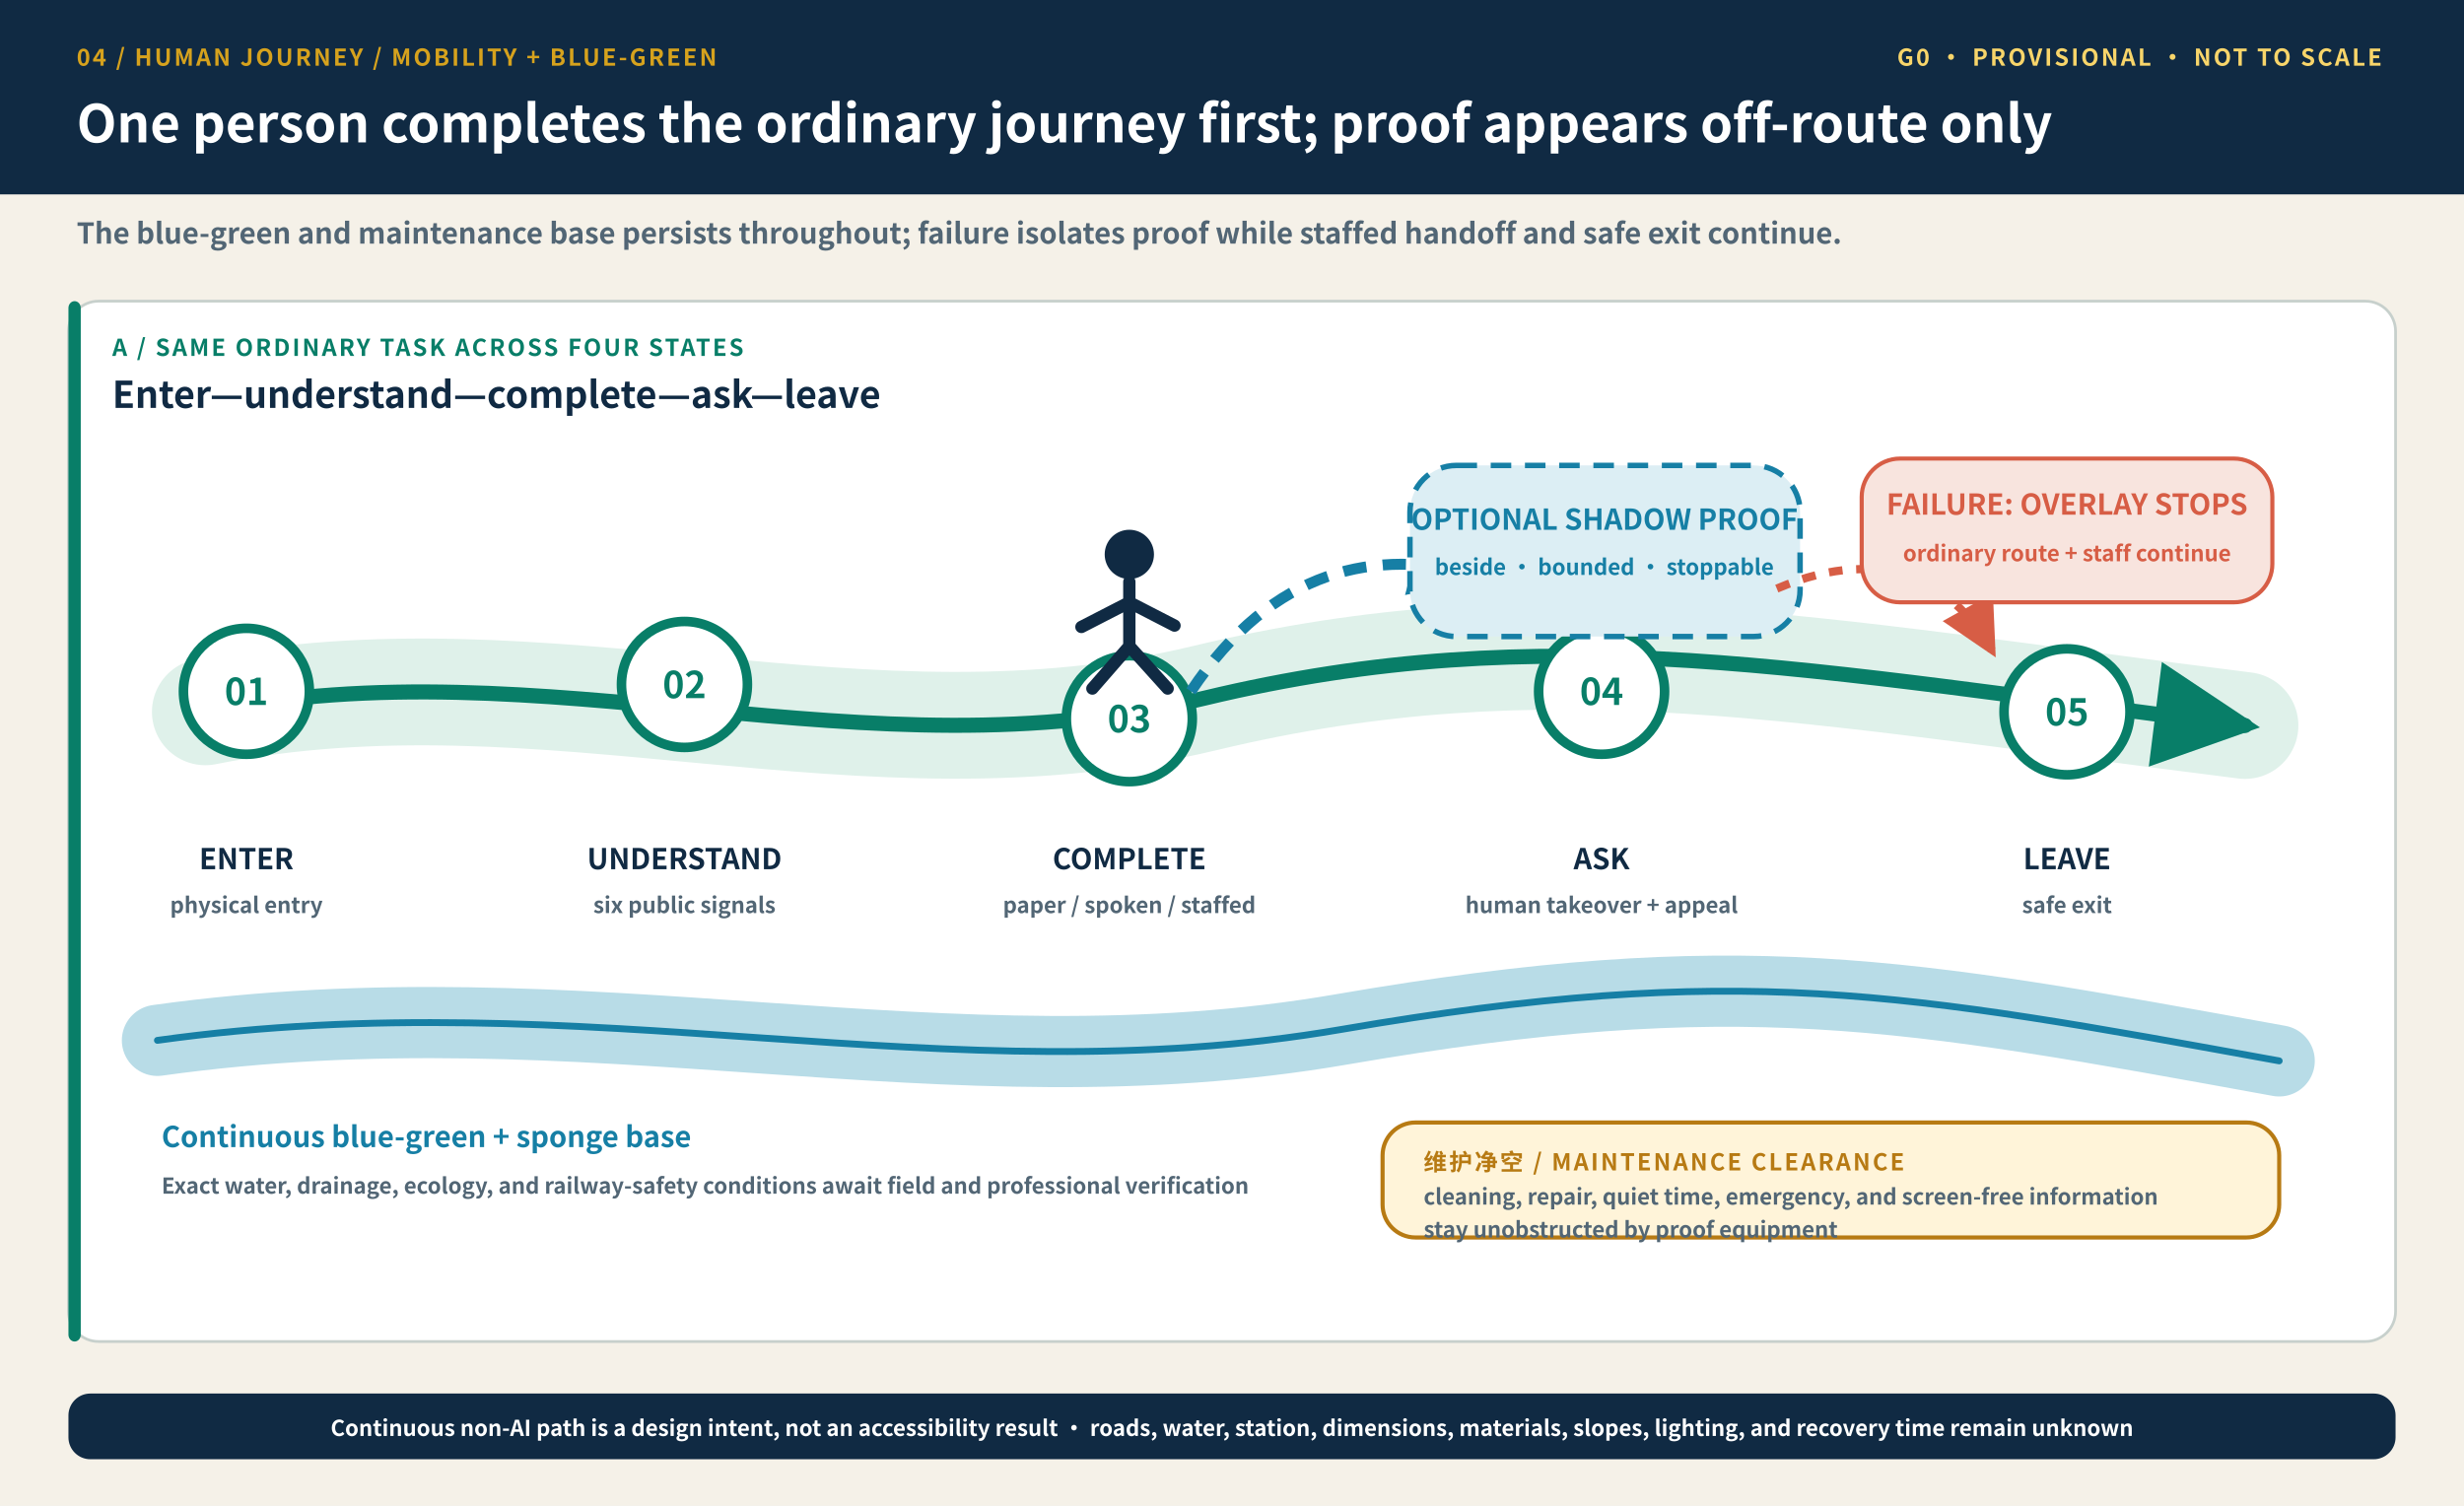
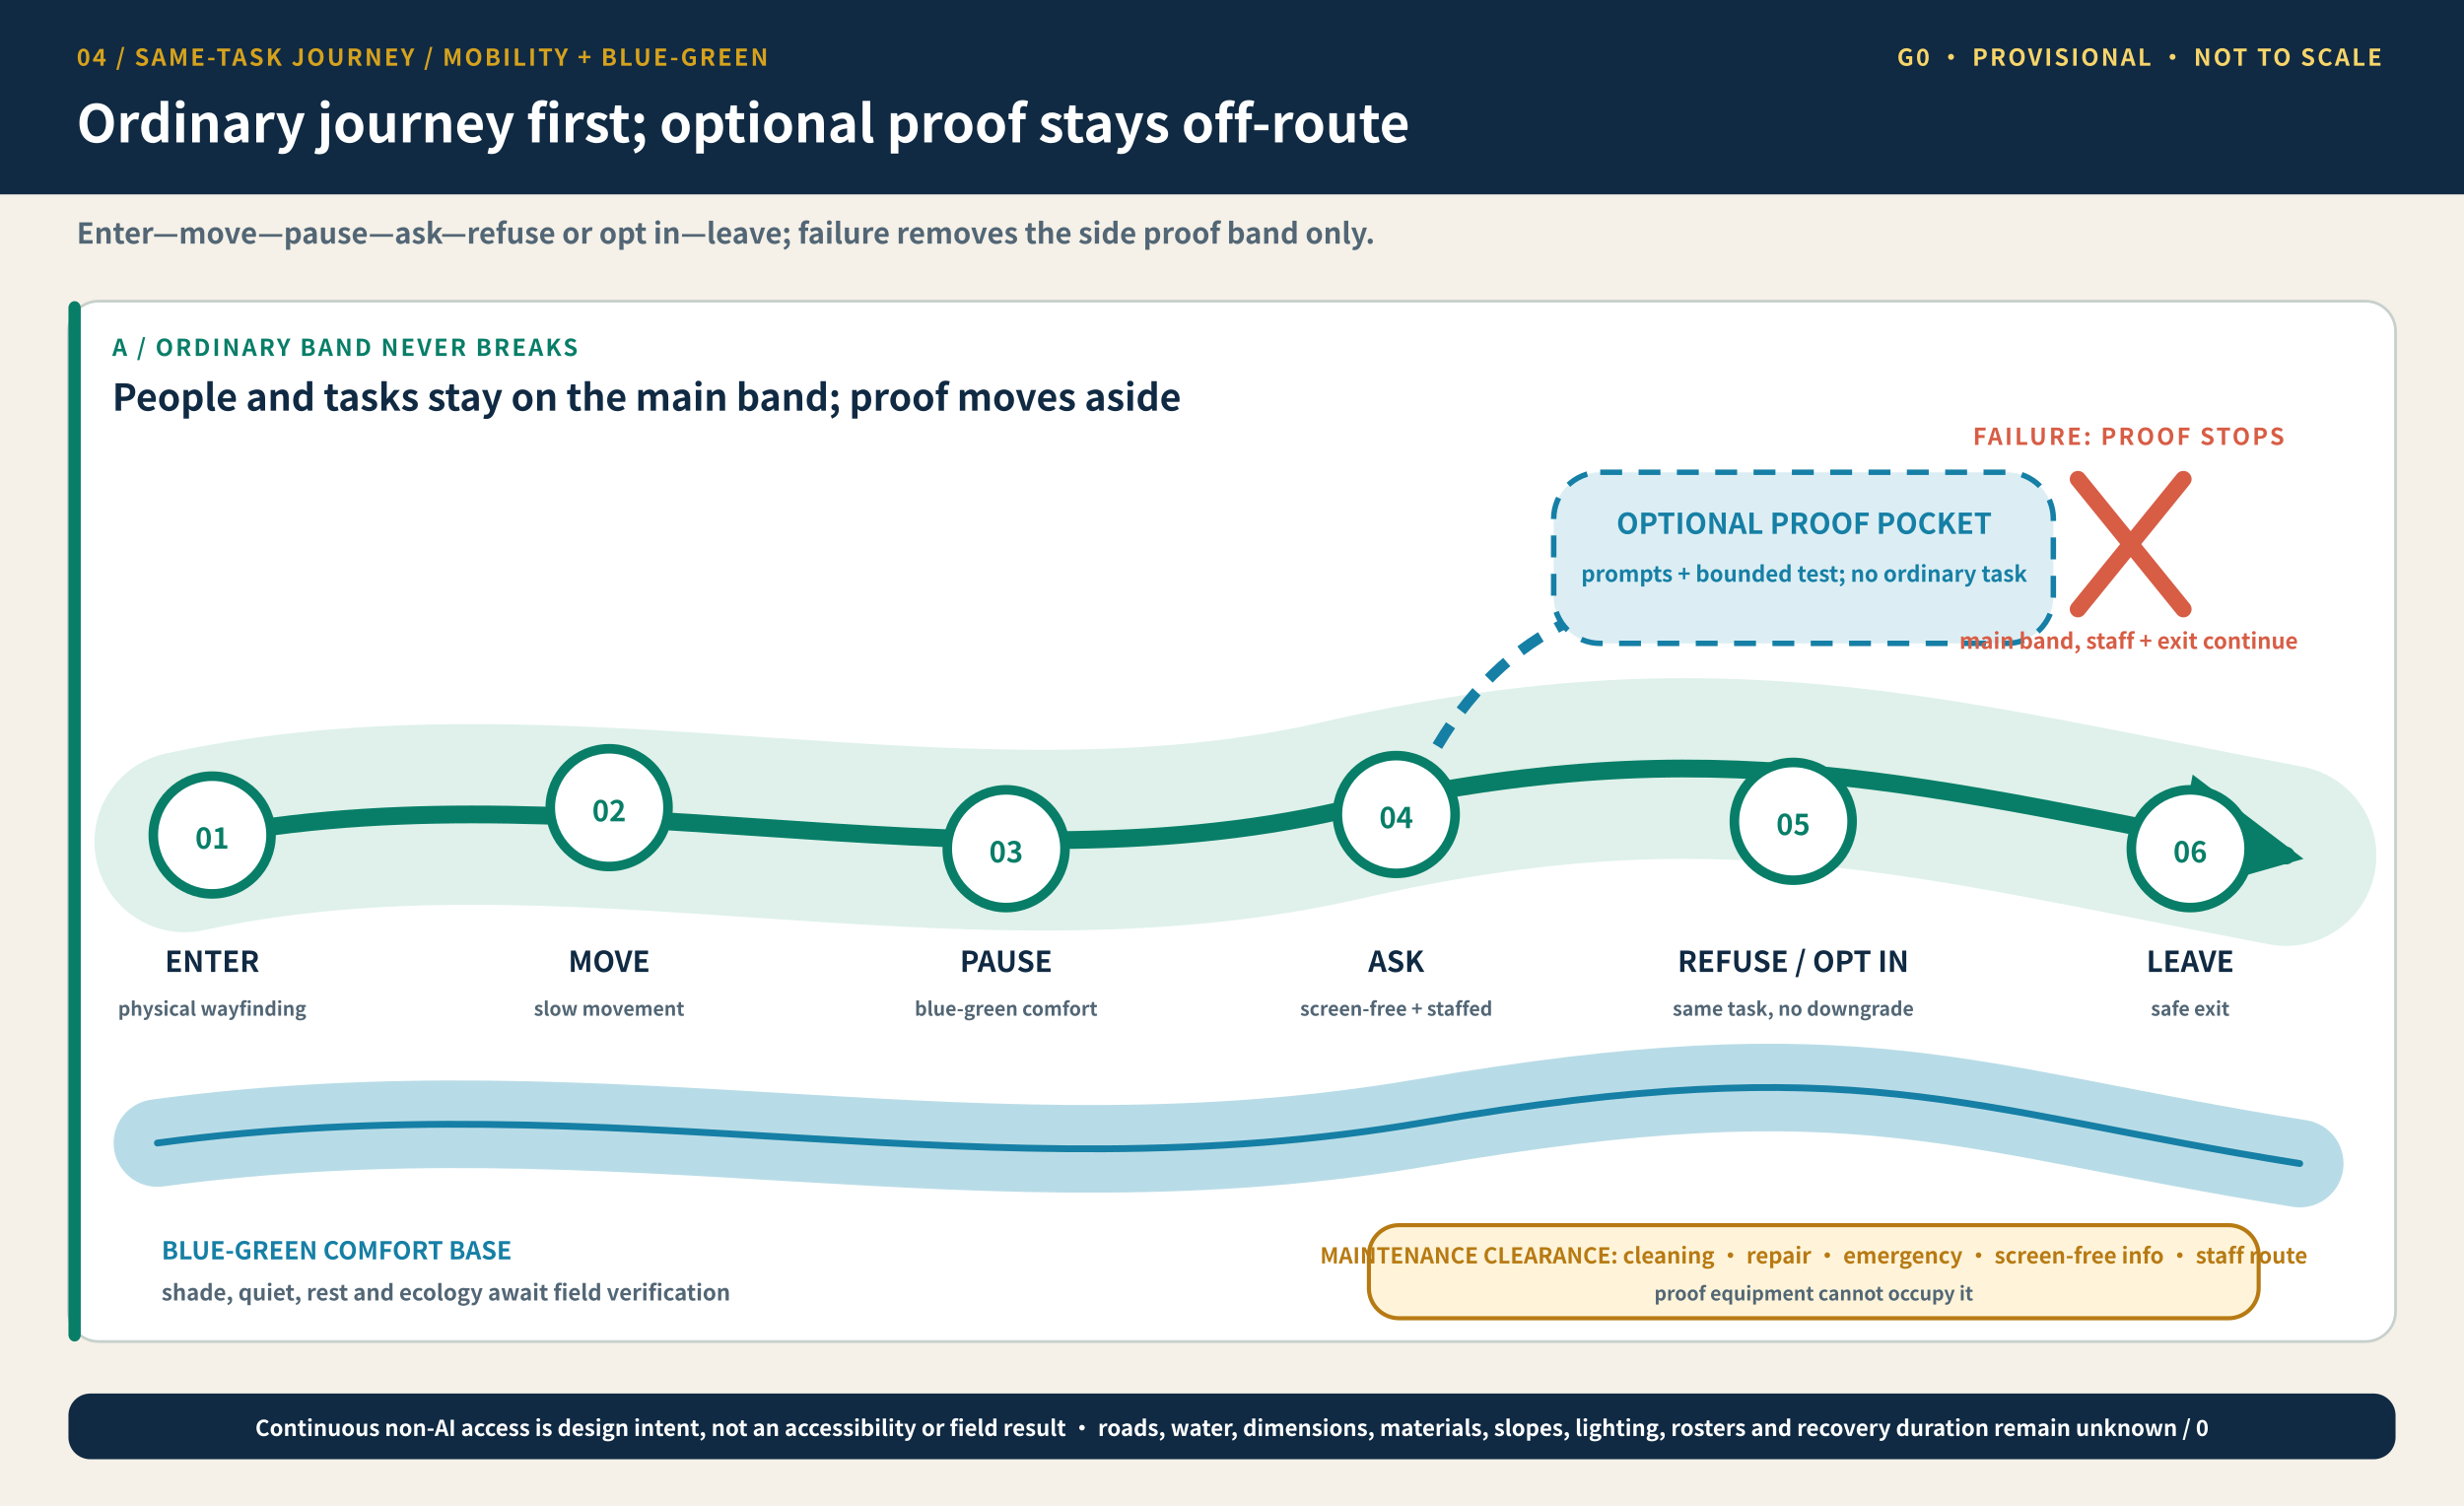
<svg xmlns="http://www.w3.org/2000/svg" width="1800" height="1100" viewBox="0 0 1800 1100" role="img" aria-labelledby="title desc">
  <defs>
    <style>.sans{font-family:"Microsoft YaHei","Noto Sans CJK SC","Segoe UI",Arial,sans-serif}.kicker{font-size:17px;font-weight:900;letter-spacing:1.6px}.head{font-size:38px;font-weight:900}.sub{font-size:21px;font-weight:650}.label{font-size:27px;font-weight:900}.body{font-size:21px;font-weight:760}.small{font-size:18px;font-weight:720}.micro{font-size:16px;font-weight:650}.tiny{font-size:14px;font-weight:650}.number{font-size:42px;font-weight:950}</style>
    <marker id="greenArrow" viewBox="0 0 16 16" refX="13" refY="8" markerWidth="8" markerHeight="8" orient="auto">
      <path d="M1 1 L15 8 L1 15 Z" fill="#087E68" />
    </marker>
    <marker id="blueArrow" viewBox="0 0 16 16" refX="13" refY="8" markerWidth="8" markerHeight="8" orient="auto">
      <path d="M1 1 L15 8 L1 15 Z" fill="#167FA5" />
    </marker>
    <marker id="coralArrow" viewBox="0 0 16 16" refX="13" refY="8" markerWidth="8" markerHeight="8" orient="auto">
      <path d="M1 1 L15 8 L1 15 Z" fill="#D75D45" />
    </marker>
  </defs>
  <rect width="1800" height="1100" fill="#F5F1E8" />
  <rect width="1800" height="142" fill="#102A43" />
-   <text x="56" y="48" class="sans kicker" fill="#D6A21D" text-anchor="start">04 / HUMAN JOURNEY / MOBILITY + BLUE-GREEN</text>
-   <text x="56" y="104" class="sans head" fill="#FFFFFF" text-anchor="start">One person completes the ordinary journey first; proof appears off-route only</text>
+   <text x="56" y="48" class="sans kicker" fill="#D6A21D" text-anchor="start">04 / SAME-TASK JOURNEY / MOBILITY + BLUE-GREEN</text>
+   <text x="56" y="104" class="sans head" fill="#FFFFFF" text-anchor="start">Ordinary journey first; optional proof stays off-route</text>
  <text x="1740" y="48" class="sans kicker" fill="#F8D56A" text-anchor="end">G0 · PROVISIONAL · NOT TO SCALE</text>
-   <text x="56" y="178" class="sans sub" fill="#526675" text-anchor="start">The blue-green and maintenance base persists throughout; failure isolates proof while staffed handoff and safe exit continue.</text>
+   <text x="56" y="178" class="sans sub" fill="#526675" text-anchor="start">Enter—move—pause—ask—refuse or opt in—leave; failure removes the side proof band only.</text>
  <rect x="50" y="220" width="1700" height="760" rx="22" fill="#FFFFFF" stroke="#C7D0CC" stroke-width="2" />
  <rect x="50" y="220" width="9" height="760" rx="5" fill="#087E68" />
-   <text x="82" y="260" class="sans kicker" fill="#087E68" text-anchor="start">A / SAME ORDINARY TASK ACROSS FOUR STATES</text>
-   <text x="82" y="298" class="sans label" fill="#102A43" text-anchor="start">Enter—understand—complete—ask—leave</text>
-   <path d="M150 520 C400 470 630 570 880 510 S1320 490 1640 530" fill="none" stroke="#DFF1EA" stroke-width="78" stroke-linecap="round" />
-   <path d="M150 520 C400 470 630 570 880 510 S1320 490 1640 530" fill="none" stroke="#087E68" stroke-width="11" stroke-linecap="round" marker-end="url(#greenArrow)" />
-   <circle cx="180" cy="505" r="46" fill="#FFFFFF" stroke="#087E68" stroke-width="7" />
-   <text x="180" y="515" class="sans label" fill="#087E68" text-anchor="middle">01</text>
-   <text x="180" y="635" class="sans body" fill="#102A43" text-anchor="middle">ENTER</text>
-   <text x="180" y="667" class="sans micro" fill="#526675" text-anchor="middle">physical entry</text>
-   <circle cx="500" cy="500" r="46" fill="#FFFFFF" stroke="#087E68" stroke-width="7" />
-   <text x="500" y="510" class="sans label" fill="#087E68" text-anchor="middle">02</text>
-   <text x="500" y="635" class="sans body" fill="#102A43" text-anchor="middle">UNDERSTAND</text>
-   <text x="500" y="667" class="sans micro" fill="#526675" text-anchor="middle">six public signals</text>
-   <circle cx="825" cy="525" r="46" fill="#FFFFFF" stroke="#087E68" stroke-width="7" />
-   <text x="825" y="535" class="sans label" fill="#087E68" text-anchor="middle">03</text>
-   <text x="825" y="635" class="sans body" fill="#102A43" text-anchor="middle">COMPLETE</text>
-   <text x="825" y="667" class="sans micro" fill="#526675" text-anchor="middle">paper / spoken / staffed</text>
-   <circle cx="1170" cy="505" r="46" fill="#FFFFFF" stroke="#087E68" stroke-width="7" />
-   <text x="1170" y="515" class="sans label" fill="#087E68" text-anchor="middle">04</text>
-   <text x="1170" y="635" class="sans body" fill="#102A43" text-anchor="middle">ASK</text>
-   <text x="1170" y="667" class="sans micro" fill="#526675" text-anchor="middle">human takeover + appeal</text>
-   <circle cx="1510" cy="520" r="46" fill="#FFFFFF" stroke="#087E68" stroke-width="7" />
-   <text x="1510" y="530" class="sans label" fill="#087E68" text-anchor="middle">05</text>
-   <text x="1510" y="635" class="sans body" fill="#102A43" text-anchor="middle">LEAVE</text>
-   <text x="1510" y="667" class="sans micro" fill="#526675" text-anchor="middle">safe exit</text>
-   <circle cx="825" cy="405" r="18" fill="#102A43" />
-   <path d="M825 425 L825 472 M825 440 L790 458 M825 440 L858 457 M825 472 L798 503 M825 472 L853 503" stroke="#102A43" stroke-width="9" stroke-linecap="round" />
-   <path d="M870 505 C930 415 1005 400 1080 420" fill="none" stroke="#167FA5" stroke-width="8" stroke-dasharray="17 12" marker-end="url(#blueArrow)" />
-   <rect x="1030" y="340" width="285" height="125" rx="34" fill="#DCEEF4" stroke="#167FA5" stroke-width="4" stroke-dasharray="15 10" />
-   <text x="1172" y="387" class="sans body" fill="#167FA5" text-anchor="middle">OPTIONAL SHADOW PROOF</text>
-   <text x="1172" y="420" class="sans micro" fill="#167FA5" text-anchor="middle">beside · bounded · stoppable</text>
-   <path d="M1298 430 C1380 395 1430 430 1455 475" fill="none" stroke="#D75D45" stroke-width="6" stroke-dasharray="10 10" marker-end="url(#coralArrow)" />
-   <rect x="1360" y="335" width="300" height="105" rx="28" fill="#F8E4DE" stroke="#D75D45" stroke-width="3" />
-   <text x="1510" y="376" class="sans body" fill="#D75D45" text-anchor="middle">FAILURE: OVERLAY STOPS</text>
-   <text x="1510" y="410" class="sans micro" fill="#D75D45" text-anchor="middle">ordinary route + staff continue</text>
-   <path d="M115 760 C430 716 690 802 980 752 S1390 725 1665 775" fill="none" stroke="#B8DCE7" stroke-width="52" stroke-linecap="round" />
-   <path d="M115 760 C430 716 690 802 980 752 S1390 725 1665 775" fill="none" stroke="#167FA5" stroke-width="5" stroke-linecap="round" />
-   <text x="118" y="838" class="sans body" fill="#167FA5" text-anchor="start">Continuous blue-green + sponge base</text>
-   <text x="118" y="872" class="sans micro" fill="#526675" text-anchor="start">Exact water, drainage, ecology, and railway-safety conditions await field and professional verification</text>
-   <rect x="1010" y="820" width="655" height="84" rx="24" fill="#FFF4D9" stroke="#B77A13" stroke-width="3" />
-   <text x="1040" y="855" class="sans kicker" fill="#B77A13" text-anchor="start">维护净空 / MAINTENANCE CLEARANCE</text>
-   <text x="1040" y="880" class="sans micro" fill="#526675" text-anchor="start">
-     <tspan x="1040" dy="0">cleaning, repair, quiet time, emergency, and screen-free information</tspan>
-     <tspan x="1040" dy="24">stay unobstructed by proof equipment</tspan>
-   </text>
+   <text x="82" y="260" class="sans kicker" fill="#087E68" text-anchor="start">A / ORDINARY BAND NEVER BREAKS</text>
+   <text x="82" y="300" class="sans label" fill="#102A43" text-anchor="start">People and tasks stay on the main band; proof moves aside</text>
+   <path d="M135 615 C410 555 705 655 980 592 S1405 575 1670 625" fill="none" stroke="#DFF1EA" stroke-width="132" stroke-linecap="round" />
+   <path d="M135 615 C410 555 705 655 980 592 S1405 575 1670 625" fill="none" stroke="#087E68" stroke-width="13" stroke-linecap="round" marker-end="url(#greenArrow)" />
+   <circle cx="155" cy="610" r="43" fill="#FFFFFF" stroke="#087E68" stroke-width="7" />
+   <text x="155" y="620" class="sans body" fill="#087E68" text-anchor="middle">01</text>
+   <text x="155" y="710" class="sans body" fill="#102A43" text-anchor="middle">ENTER</text>
+   <text x="155" y="742" class="sans tiny" fill="#526675" text-anchor="middle">physical wayfinding</text>
+   <circle cx="445" cy="590" r="43" fill="#FFFFFF" stroke="#087E68" stroke-width="7" />
+   <text x="445" y="600" class="sans body" fill="#087E68" text-anchor="middle">02</text>
+   <text x="445" y="710" class="sans body" fill="#102A43" text-anchor="middle">MOVE</text>
+   <text x="445" y="742" class="sans tiny" fill="#526675" text-anchor="middle">slow movement</text>
+   <circle cx="735" cy="620" r="43" fill="#FFFFFF" stroke="#087E68" stroke-width="7" />
+   <text x="735" y="630" class="sans body" fill="#087E68" text-anchor="middle">03</text>
+   <text x="735" y="710" class="sans body" fill="#102A43" text-anchor="middle">PAUSE</text>
+   <text x="735" y="742" class="sans tiny" fill="#526675" text-anchor="middle">blue-green comfort</text>
+   <circle cx="1020" cy="595" r="43" fill="#FFFFFF" stroke="#087E68" stroke-width="7" />
+   <text x="1020" y="605" class="sans body" fill="#087E68" text-anchor="middle">04</text>
+   <text x="1020" y="710" class="sans body" fill="#102A43" text-anchor="middle">ASK</text>
+   <text x="1020" y="742" class="sans tiny" fill="#526675" text-anchor="middle">screen-free + staffed</text>
+   <circle cx="1310" cy="600" r="43" fill="#FFFFFF" stroke="#087E68" stroke-width="7" />
+   <text x="1310" y="610" class="sans body" fill="#087E68" text-anchor="middle">05</text>
+   <text x="1310" y="710" class="sans body" fill="#102A43" text-anchor="middle">REFUSE / OPT IN</text>
+   <text x="1310" y="742" class="sans tiny" fill="#526675" text-anchor="middle">same task, no downgrade</text>
+   <circle cx="1600" cy="620" r="43" fill="#FFFFFF" stroke="#087E68" stroke-width="7" />
+   <text x="1600" y="630" class="sans body" fill="#087E68" text-anchor="middle">06</text>
+   <text x="1600" y="710" class="sans body" fill="#102A43" text-anchor="middle">LEAVE</text>
+   <text x="1600" y="742" class="sans tiny" fill="#526675" text-anchor="middle">safe exit</text>
+   <path d="M1050 545 C1105 452 1195 420 1285 442" fill="none" stroke="#167FA5" stroke-width="8" stroke-dasharray="18 13" marker-end="url(#blueArrow)" />
+   <rect x="1135" y="345" width="365" height="125" rx="34" fill="#DCEEF4" stroke="#167FA5" stroke-width="4" stroke-dasharray="16 12" />
+   <text x="1318" y="390" class="sans body" fill="#167FA5" text-anchor="middle">OPTIONAL PROOF POCKET</text>
+   <text x="1318" y="425" class="sans micro" fill="#167FA5" text-anchor="middle">prompts + bounded test; no ordinary task</text>
+   <line x1="1518" y1="350" x2="1595" y2="445" stroke="#D75D45" stroke-width="12" stroke-linecap="round" />
+   <line x1="1595" y1="350" x2="1518" y2="445" stroke="#D75D45" stroke-width="12" stroke-linecap="round" />
+   <text x="1555" y="325" class="sans kicker" fill="#D75D45" text-anchor="middle">FAILURE: PROOF STOPS</text>
+   <text x="1555" y="474" class="sans micro" fill="#D75D45" text-anchor="middle">main band, staff + exit continue</text>
+   <path d="M115 835 C450 790 720 875 1040 820 S1430 810 1680 850" fill="none" stroke="#B8DCE7" stroke-width="64" stroke-linecap="round" />
+   <path d="M115 835 C450 790 720 875 1040 820 S1430 810 1680 850" fill="none" stroke="#167FA5" stroke-width="5" stroke-linecap="round" />
+   <text x="118" y="920" class="sans small" fill="#167FA5" text-anchor="start">BLUE-GREEN COMFORT BASE</text>
+   <text x="118" y="950" class="sans micro" fill="#526675" text-anchor="start">shade, quiet, rest and ecology await field verification</text>
+   <rect x="1000" y="895" width="650" height="68" rx="22" fill="#FFF4D9" stroke="#B77A13" stroke-width="3" />
+   <text x="1325" y="923" class="sans micro" fill="#B77A13" text-anchor="middle">MAINTENANCE CLEARANCE: cleaning · repair · emergency · screen-free info · staff route</text>
+   <text x="1325" y="950" class="sans tiny" fill="#526675" text-anchor="middle">proof equipment cannot occupy it</text>
  <rect x="50" y="1018" width="1700" height="48" rx="16" fill="#102A43" />
-   <text x="900" y="1049" class="sans micro" fill="#FFFFFF" text-anchor="middle">Continuous non-AI path is a design intent, not an accessibility result · roads, water, station, dimensions, materials, slopes, lighting, and recovery time remain unknown</text>
+   <text x="900" y="1049" class="sans micro" fill="#FFFFFF" text-anchor="middle">Continuous non-AI access is design intent, not an accessibility or field result · roads, water, dimensions, materials, slopes, lighting, rosters and recovery duration remain unknown / 0</text>
</svg>
